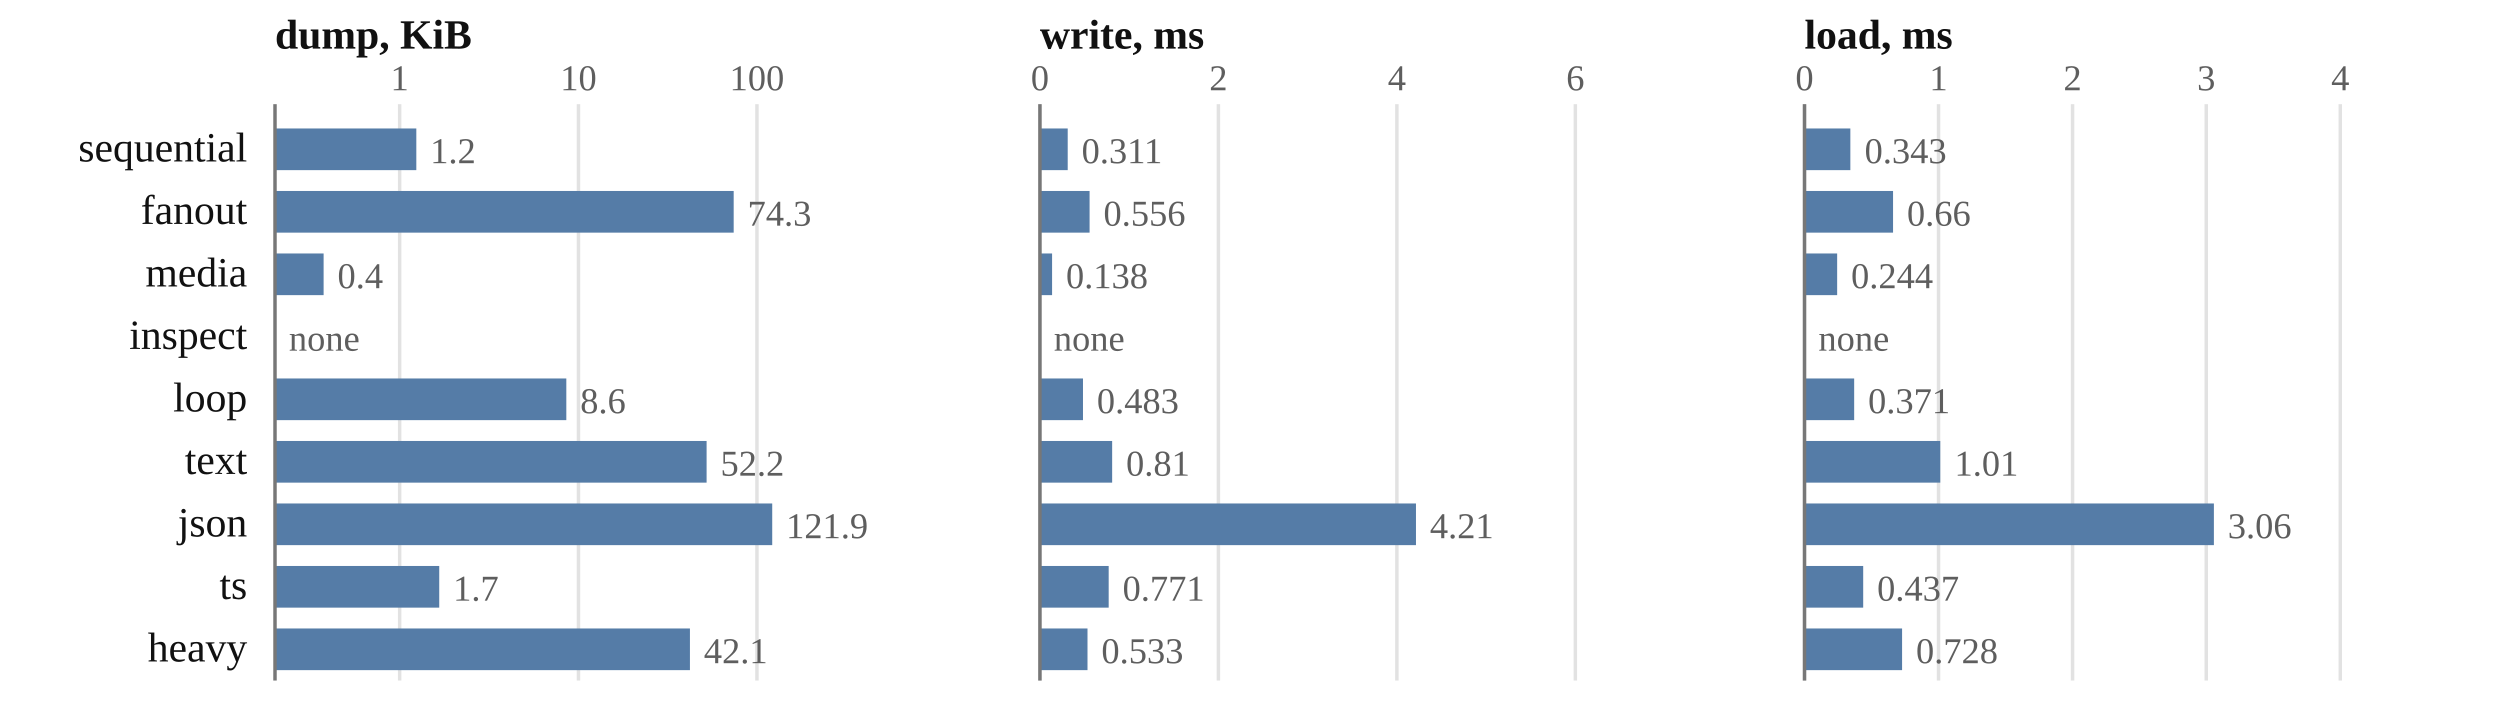
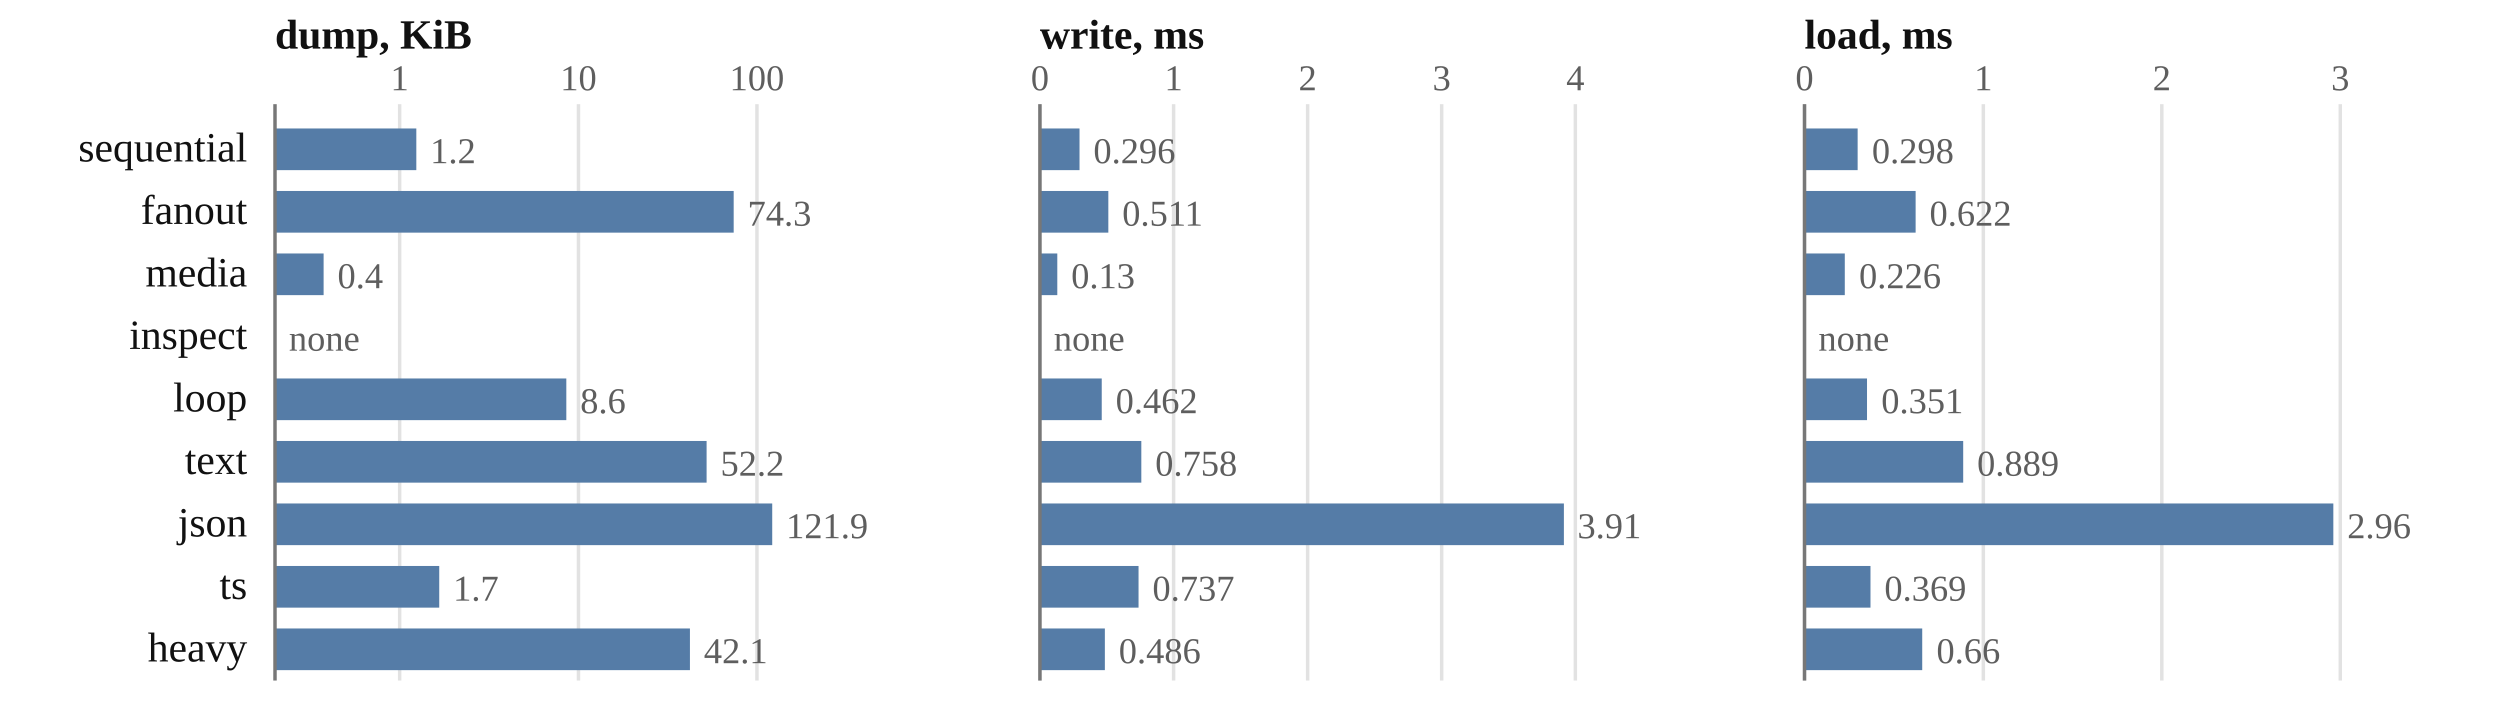
<svg xmlns="http://www.w3.org/2000/svg" class="dg-chart-engines-dumps" viewBox="0 0 720 204" width="720" height="204" role="img" aria-labelledby="chart-engines-dumps-t chart-engines-dumps-d">
  <style>
  .dg-chart-engines-dumps text { font-family: var(--semantic-font-family-ui, "Mallos Serif", Georgia, serif); font-size: 12px; fill: var(--semantic-color-text-primary, #111111); }
  .dg-chart-engines-dumps .mono { font-family: var(--semantic-font-family-code, "Commit Mono", ui-monospace, Menlo, monospace); font-size: 11px; }
  .dg-chart-engines-dumps .small { font-size: 10.5px; fill: var(--semantic-color-text-secondary, #5e5e5e); }
  .dg-chart-engines-dumps .label { font-weight: 600; }
  .dg-chart-engines-dumps .title { font-weight: 600; font-size: 13px; }
  .dg-chart-engines-dumps .box, .dg-chart-engines-dumps .host { fill: var(--semantic-color-background-surface, #f1f1f1); stroke: var(--semantic-color-border-primary, #777777); }
  .dg-chart-engines-dumps .hdr, .dg-chart-engines-dumps .engine { fill: var(--semantic-color-background-fill-secondary-information, #dbe4ea); stroke: var(--semantic-color-border-information, #3380a4); }
  .dg-chart-engines-dumps .traced, .dg-chart-engines-dumps .arena { fill: var(--semantic-color-background-fill-secondary-warning, #f3e0be); stroke: var(--semantic-color-border-warning, #996f00); }
  .dg-chart-engines-dumps .tag { fill: var(--semantic-color-background-fill-secondary-positive, #dae6df); stroke: var(--semantic-color-border-positive, #378960); }
  .dg-chart-engines-dumps .cell { fill: var(--semantic-color-background-canvas, #f8f8f8); stroke: var(--semantic-color-border-warning, #996f00); }
  .dg-chart-engines-dumps .pad { fill: url(#chart-engines-dumps-hatch); stroke: var(--semantic-color-border-secondary, #e2e2e2); }
  .dg-chart-engines-dumps .tail { fill: var(--semantic-color-background-surface, #f1f1f1); stroke: var(--semantic-color-border-primary, #777777); stroke-dasharray: 4 3; }
  .dg-chart-engines-dumps .zero { fill: var(--semantic-color-background-canvas, #f8f8f8); stroke: var(--semantic-color-border-primary, #777777); stroke-dasharray: 4 3; }
  .dg-chart-engines-dumps .dead { fill: var(--semantic-color-background-surface, #f1f1f1); stroke: var(--semantic-color-border-secondary, #e2e2e2); stroke-dasharray: 3 2; }
  .dg-chart-engines-dumps .opt { stroke-dasharray: 3 2; }
  .dg-chart-engines-dumps .rule { stroke: var(--semantic-color-text-secondary, #5e5e5e); stroke-width: 1.2; }
  .dg-chart-engines-dumps .dash { stroke: var(--semantic-color-text-secondary, #5e5e5e); stroke-width: 1.2; stroke-dasharray: 4 3; }
  .dg-chart-engines-dumps .arrow { stroke: var(--semantic-color-text-secondary, #5e5e5e); fill: none; stroke-width: 1.3; marker-end: url(#chart-engines-dumps-a); }
  .dg-chart-engines-dumps .faint { stroke: var(--semantic-color-border-primary, #777777); fill: none; stroke-width: 1.1; stroke-dasharray: 4 3; marker-end: url(#chart-engines-dumps-a); }
  .dg-chart-engines-dumps .head { fill: var(--semantic-color-text-secondary, #5e5e5e); }
  .dg-chart-engines-dumps .hatch { stroke: var(--semantic-color-border-secondary, #e2e2e2); }
  .dg-chart-engines-dumps .grid { stroke: var(--semantic-color-border-secondary, #e2e2e2); stroke-width: 1; }
  .dg-chart-engines-dumps .axis { stroke: var(--semantic-color-border-primary, #777777); stroke-width: 1; }
  .dg-chart-engines-dumps .parity { stroke: var(--semantic-color-text-secondary, #5e5e5e); stroke-width: 1.2; stroke-dasharray: 4 3; }
  .dg-chart-engines-dumps .faster { fill: var(--semantic-color-background-fill-primary-positive, #2e6c4c); }
  .dg-chart-engines-dumps .slower { fill: var(--semantic-color-background-fill-primary-negative, #a42c2d); }
  .dg-chart-engines-dumps .s0 { fill: var(--semantic-color-background-fill-data-viz-100, #557ca7); }
  .dg-chart-engines-dumps .s1 { fill: var(--semantic-color-background-fill-data-viz-200, #e98a2e); }
  .dg-chart-engines-dumps .s2 { fill: var(--semantic-color-background-fill-data-viz-300, #d5525a); }
  .dg-chart-engines-dumps .s3 { fill: var(--semantic-color-background-fill-data-viz-400, #80b9b2); }
  .dg-chart-engines-dumps .s4 { fill: var(--semantic-color-background-fill-data-viz-500, #66a14f); }
  .dg-chart-engines-dumps .s5 { fill: var(--semantic-color-background-fill-data-viz-600, #e9c74c); }
  .dg-chart-engines-dumps .s6 { fill: var(--semantic-color-background-fill-data-viz-700, #aa7aa0); }
  .dg-chart-engines-dumps .s7 { fill: var(--semantic-color-background-fill-data-viz-800, #f79ba8); }
  .dg-chart-engines-dumps .s8 { fill: var(--semantic-color-background-fill-data-viz-900, #98745e); }
  .dg-chart-engines-dumps .s9 { fill: var(--semantic-color-background-fill-data-viz-1000, #b9b0ab); }
  @media (prefers-color-scheme: dark) {
    .dg-chart-engines-dumps text { fill: var(--semantic-color-text-primary, #f6f6f6); }
    .dg-chart-engines-dumps .small { fill: var(--semantic-color-text-secondary, #ababab); }
    .dg-chart-engines-dumps .box, .dg-chart-engines-dumps .host { fill: var(--semantic-color-background-surface, #2e2e2e); stroke: var(--semantic-color-border-primary, #919191); }
    .dg-chart-engines-dumps .hdr, .dg-chart-engines-dumps .engine { fill: var(--semantic-color-background-fill-secondary-information, #1e313b); stroke: var(--semantic-color-border-information, #4c9bc1); }
    .dg-chart-engines-dumps .traced, .dg-chart-engines-dumps .arena { fill: var(--semantic-color-background-fill-secondary-warning, #3b2b0c); stroke: var(--semantic-color-border-warning, #b8880c); }
    .dg-chart-engines-dumps .tag { fill: var(--semantic-color-background-fill-secondary-positive, #1f3328); stroke: var(--semantic-color-border-positive, #4da578); }
    .dg-chart-engines-dumps .cell { fill: var(--semantic-color-background-canvas, #161616); stroke: var(--semantic-color-border-warning, #b8880c); }
    .dg-chart-engines-dumps .pad { stroke: var(--semantic-color-border-secondary, #464646); }
    .dg-chart-engines-dumps .tail { fill: var(--semantic-color-background-surface, #2e2e2e); stroke: var(--semantic-color-border-primary, #919191); }
    .dg-chart-engines-dumps .zero { fill: var(--semantic-color-background-canvas, #161616); stroke: var(--semantic-color-border-primary, #919191); }
    .dg-chart-engines-dumps .dead { fill: var(--semantic-color-background-surface, #2e2e2e); stroke: var(--semantic-color-border-secondary, #464646); }
    .dg-chart-engines-dumps .rule { stroke: var(--semantic-color-text-secondary, #ababab); }
    .dg-chart-engines-dumps .dash { stroke: var(--semantic-color-text-secondary, #ababab); }
    .dg-chart-engines-dumps .arrow { stroke: var(--semantic-color-text-secondary, #ababab); }
    .dg-chart-engines-dumps .faint { stroke: var(--semantic-color-border-primary, #919191); }
    .dg-chart-engines-dumps .head { fill: var(--semantic-color-text-secondary, #ababab); }
    .dg-chart-engines-dumps .hatch { stroke: var(--semantic-color-border-secondary, #464646); }
    .dg-chart-engines-dumps .grid { stroke: var(--semantic-color-border-secondary, #464646); }
    .dg-chart-engines-dumps .axis { stroke: var(--semantic-color-border-primary, #919191); }
    .dg-chart-engines-dumps .parity { stroke: var(--semantic-color-text-secondary, #ababab); }
    .dg-chart-engines-dumps .faster { fill: var(--semantic-color-background-fill-primary-positive, #4da578); }
    .dg-chart-engines-dumps .slower { fill: var(--semantic-color-background-fill-primary-negative, #ea5a56); }
    .dg-chart-engines-dumps .s0 { fill: var(--semantic-color-background-fill-data-viz-100, #557ca7); }
    .dg-chart-engines-dumps .s1 { fill: var(--semantic-color-background-fill-data-viz-200, #e98a2e); }
    .dg-chart-engines-dumps .s2 { fill: var(--semantic-color-background-fill-data-viz-300, #d5525a); }
    .dg-chart-engines-dumps .s3 { fill: var(--semantic-color-background-fill-data-viz-400, #80b9b2); }
    .dg-chart-engines-dumps .s4 { fill: var(--semantic-color-background-fill-data-viz-500, #66a14f); }
    .dg-chart-engines-dumps .s5 { fill: var(--semantic-color-background-fill-data-viz-600, #e9c74c); }
    .dg-chart-engines-dumps .s6 { fill: var(--semantic-color-background-fill-data-viz-700, #aa7aa0); }
    .dg-chart-engines-dumps .s7 { fill: var(--semantic-color-background-fill-data-viz-800, #f79ba8); }
    .dg-chart-engines-dumps .s8 { fill: var(--semantic-color-background-fill-data-viz-900, #98745e); }
    .dg-chart-engines-dumps .s9 { fill: var(--semantic-color-background-fill-data-viz-1000, #b9b0ab); }
  }
</style>
  <defs>
    <pattern id="chart-engines-dumps-hatch" width="6" height="6" patternUnits="userSpaceOnUse" patternTransform="rotate(45)">
      <line x1="0" y1="0" x2="0" y2="6" class="hatch" />
    </pattern>
    <marker id="chart-engines-dumps-a" viewBox="0 0 10 10" refX="9" refY="5" markerWidth="7" markerHeight="7" orient="auto-start-reverse">
      <path class="head" d="M0 0 L10 5 L0 10 z" />
    </marker>
  </defs>
  <text class="" x="71.2" y="46.5" text-anchor="end">sequential</text>
  <text class="" x="71.2" y="64.5" text-anchor="end">fanout</text>
  <text class="" x="71.2" y="82.5" text-anchor="end">media</text>
  <text class="" x="71.2" y="100.5" text-anchor="end">inspect</text>
  <text class="" x="71.2" y="118.5" text-anchor="end">loop</text>
  <text class="" x="71.2" y="136.5" text-anchor="end">text</text>
  <text class="" x="71.2" y="154.5" text-anchor="end">json</text>
  <text class="" x="71.2" y="172.5" text-anchor="end">ts</text>
  <text class="" x="71.2" y="190.5" text-anchor="end">heavy</text>
  <text class="label" x="79.2" y="14.0" text-anchor="start">dump, KiB</text>
  <line class="grid" x1="115.1" y1="30.0" x2="115.1" y2="196.0" />
  <text class="small" x="115.1" y="26.0" text-anchor="middle">1</text>
  <line class="grid" x1="166.6" y1="30.0" x2="166.6" y2="196.0" />
  <text class="small" x="166.6" y="26.0" text-anchor="middle">10</text>
  <line class="grid" x1="218.0" y1="30.0" x2="218.0" y2="196.0" />
  <text class="small" x="218.0" y="26.0" text-anchor="middle">100</text>
  <rect class="s0" x="79.2" y="37.0" width="40.7" height="12.0" />
  <text class="small" x="123.9" y="47.0" text-anchor="start">1.2</text>
  <rect class="s0" x="79.2" y="55.0" width="132.1" height="12.0" />
  <text class="small" x="215.3" y="65.0" text-anchor="start">74.3</text>
  <rect class="s0" x="79.2" y="73.0" width="14.0" height="12.0" />
  <text class="small" x="97.2" y="83.0" text-anchor="start">0.4</text>
  <text class="small" x="83.2" y="101.0" text-anchor="start">none</text>
  <rect class="s0" x="79.2" y="109.0" width="83.9" height="12.0" />
  <text class="small" x="167.1" y="119.0" text-anchor="start">8.6</text>
  <rect class="s0" x="79.2" y="127.0" width="124.3" height="12.0" />
  <text class="small" x="207.5" y="137.0" text-anchor="start">52.2</text>
  <rect class="s0" x="79.2" y="145.0" width="143.2" height="12.0" />
  <text class="small" x="226.4" y="155.0" text-anchor="start">121.9</text>
  <rect class="s0" x="79.2" y="163.0" width="47.3" height="12.0" />
  <text class="small" x="130.5" y="173.0" text-anchor="start">1.7</text>
  <rect class="s0" x="79.2" y="181.0" width="119.5" height="12.0" />
  <text class="small" x="202.7" y="191.0" text-anchor="start">42.1</text>
  <line class="axis" x1="79.2" y1="30.0" x2="79.2" y2="196.0" />
  <text class="label" x="299.5" y="14.0" text-anchor="start">write, ms</text>
  <line class="grid" x1="299.5" y1="30.0" x2="299.5" y2="196.0" />
  <text class="small" x="299.5" y="26.0" text-anchor="middle">0</text>
-   <line class="grid" x1="350.9" y1="30.0" x2="350.9" y2="196.0" />
-   <text class="small" x="350.9" y="26.0" text-anchor="middle">2</text>
-   <line class="grid" x1="402.3" y1="30.0" x2="402.3" y2="196.0" />
-   <text class="small" x="402.3" y="26.0" text-anchor="middle">4</text>
+   <line class="grid" x1="338.0" y1="30.0" x2="338.0" y2="196.0" />
+   <text class="small" x="338.0" y="26.0" text-anchor="middle">1</text>
+   <line class="grid" x1="376.6" y1="30.0" x2="376.6" y2="196.0" />
+   <text class="small" x="376.6" y="26.0" text-anchor="middle">2</text>
+   <line class="grid" x1="415.2" y1="30.0" x2="415.2" y2="196.0" />
+   <text class="small" x="415.2" y="26.0" text-anchor="middle">3</text>
  <line class="grid" x1="453.7" y1="30.0" x2="453.7" y2="196.0" />
-   <text class="small" x="453.7" y="26.0" text-anchor="middle">6</text>
-   <rect class="s0" x="299.5" y="37.0" width="8.0" height="12.0" />
-   <text class="small" x="311.5" y="47.0" text-anchor="start">0.311</text>
-   <rect class="s0" x="299.5" y="55.0" width="14.3" height="12.0" />
-   <text class="small" x="317.8" y="65.0" text-anchor="start">0.556</text>
-   <rect class="s0" x="299.5" y="73.0" width="3.5" height="12.0" />
-   <text class="small" x="307.0" y="83.0" text-anchor="start">0.138</text>
+   <text class="small" x="453.7" y="26.0" text-anchor="middle">4</text>
+   <rect class="s0" x="299.5" y="37.0" width="11.4" height="12.0" />
+   <text class="small" x="314.9" y="47.0" text-anchor="start">0.296</text>
+   <rect class="s0" x="299.5" y="55.0" width="19.7" height="12.0" />
+   <text class="small" x="323.2" y="65.0" text-anchor="start">0.511</text>
+   <rect class="s0" x="299.5" y="73.0" width="5.0" height="12.0" />
+   <text class="small" x="308.5" y="83.0" text-anchor="start">0.13</text>
  <text class="small" x="303.5" y="101.0" text-anchor="start">none</text>
-   <rect class="s0" x="299.5" y="109.0" width="12.4" height="12.0" />
-   <text class="small" x="315.9" y="119.0" text-anchor="start">0.483</text>
-   <rect class="s0" x="299.5" y="127.0" width="20.8" height="12.0" />
-   <text class="small" x="324.3" y="137.0" text-anchor="start">0.81</text>
-   <rect class="s0" x="299.5" y="145.0" width="108.3" height="12.0" />
-   <text class="small" x="411.8" y="155.0" text-anchor="start">4.21</text>
-   <rect class="s0" x="299.5" y="163.0" width="19.8" height="12.0" />
-   <text class="small" x="323.3" y="173.0" text-anchor="start">0.771</text>
-   <rect class="s0" x="299.5" y="181.0" width="13.7" height="12.0" />
-   <text class="small" x="317.2" y="191.0" text-anchor="start">0.533</text>
+   <rect class="s0" x="299.5" y="109.0" width="17.8" height="12.0" />
+   <text class="small" x="321.3" y="119.0" text-anchor="start">0.462</text>
+   <rect class="s0" x="299.5" y="127.0" width="29.2" height="12.0" />
+   <text class="small" x="332.7" y="137.0" text-anchor="start">0.758</text>
+   <rect class="s0" x="299.5" y="145.0" width="150.9" height="12.0" />
+   <text class="small" x="454.3" y="155.0" text-anchor="start">3.91</text>
+   <rect class="s0" x="299.5" y="163.0" width="28.4" height="12.0" />
+   <text class="small" x="331.9" y="173.0" text-anchor="start">0.737</text>
+   <rect class="s0" x="299.5" y="181.0" width="18.7" height="12.0" />
+   <text class="small" x="322.2" y="191.0" text-anchor="start">0.486</text>
  <line class="axis" x1="299.5" y1="30.0" x2="299.5" y2="196.0" />
  <text class="label" x="519.7" y="14.0" text-anchor="start">load, ms</text>
  <line class="grid" x1="519.7" y1="30.0" x2="519.7" y2="196.0" />
  <text class="small" x="519.7" y="26.0" text-anchor="middle">0</text>
-   <line class="grid" x1="558.3" y1="30.0" x2="558.3" y2="196.0" />
-   <text class="small" x="558.3" y="26.0" text-anchor="middle">1</text>
-   <line class="grid" x1="596.9" y1="30.0" x2="596.9" y2="196.0" />
-   <text class="small" x="596.9" y="26.0" text-anchor="middle">2</text>
-   <line class="grid" x1="635.4" y1="30.0" x2="635.4" y2="196.0" />
-   <text class="small" x="635.4" y="26.0" text-anchor="middle">3</text>
+   <line class="grid" x1="571.2" y1="30.0" x2="571.2" y2="196.0" />
+   <text class="small" x="571.2" y="26.0" text-anchor="middle">1</text>
+   <line class="grid" x1="622.6" y1="30.0" x2="622.6" y2="196.0" />
+   <text class="small" x="622.6" y="26.0" text-anchor="middle">2</text>
  <line class="grid" x1="674.0" y1="30.0" x2="674.0" y2="196.0" />
-   <text class="small" x="674.0" y="26.0" text-anchor="middle">4</text>
-   <rect class="s0" x="519.7" y="37.0" width="13.2" height="12.0" />
-   <text class="small" x="537.0" y="47.0" text-anchor="start">0.343</text>
-   <rect class="s0" x="519.7" y="55.0" width="25.5" height="12.0" />
-   <text class="small" x="549.2" y="65.0" text-anchor="start">0.66</text>
-   <rect class="s0" x="519.7" y="73.0" width="9.4" height="12.0" />
-   <text class="small" x="533.1" y="83.0" text-anchor="start">0.244</text>
+   <text class="small" x="674.0" y="26.0" text-anchor="middle">3</text>
+   <rect class="s0" x="519.7" y="37.0" width="15.3" height="12.0" />
+   <text class="small" x="539.1" y="47.0" text-anchor="start">0.298</text>
+   <rect class="s0" x="519.7" y="55.0" width="32.0" height="12.0" />
+   <text class="small" x="555.7" y="65.0" text-anchor="start">0.622</text>
+   <rect class="s0" x="519.7" y="73.0" width="11.6" height="12.0" />
+   <text class="small" x="535.4" y="83.0" text-anchor="start">0.226</text>
  <text class="small" x="523.7" y="101.0" text-anchor="start">none</text>
-   <rect class="s0" x="519.7" y="109.0" width="14.3" height="12.0" />
-   <text class="small" x="538.0" y="119.0" text-anchor="start">0.371</text>
-   <rect class="s0" x="519.7" y="127.0" width="39.1" height="12.0" />
-   <text class="small" x="562.9" y="137.0" text-anchor="start">1.01</text>
-   <rect class="s0" x="519.7" y="145.0" width="117.9" height="12.0" />
-   <text class="small" x="641.6" y="155.0" text-anchor="start">3.06</text>
-   <rect class="s0" x="519.7" y="163.0" width="16.9" height="12.0" />
-   <text class="small" x="540.6" y="173.0" text-anchor="start">0.437</text>
-   <rect class="s0" x="519.7" y="181.0" width="28.1" height="12.0" />
-   <text class="small" x="551.8" y="191.0" text-anchor="start">0.728</text>
+   <rect class="s0" x="519.7" y="109.0" width="18.0" height="12.0" />
+   <text class="small" x="541.8" y="119.0" text-anchor="start">0.351</text>
+   <rect class="s0" x="519.7" y="127.0" width="45.7" height="12.0" />
+   <text class="small" x="569.4" y="137.0" text-anchor="start">0.889</text>
+   <rect class="s0" x="519.7" y="145.0" width="152.3" height="12.0" />
+   <text class="small" x="676.0" y="155.0" text-anchor="start">2.96</text>
+   <rect class="s0" x="519.7" y="163.0" width="19.0" height="12.0" />
+   <text class="small" x="542.7" y="173.0" text-anchor="start">0.369</text>
+   <rect class="s0" x="519.7" y="181.0" width="33.9" height="12.0" />
+   <text class="small" x="557.7" y="191.0" text-anchor="start">0.66</text>
  <line class="axis" x1="519.7" y1="30.0" x2="519.7" y2="196.0" />
</svg>
